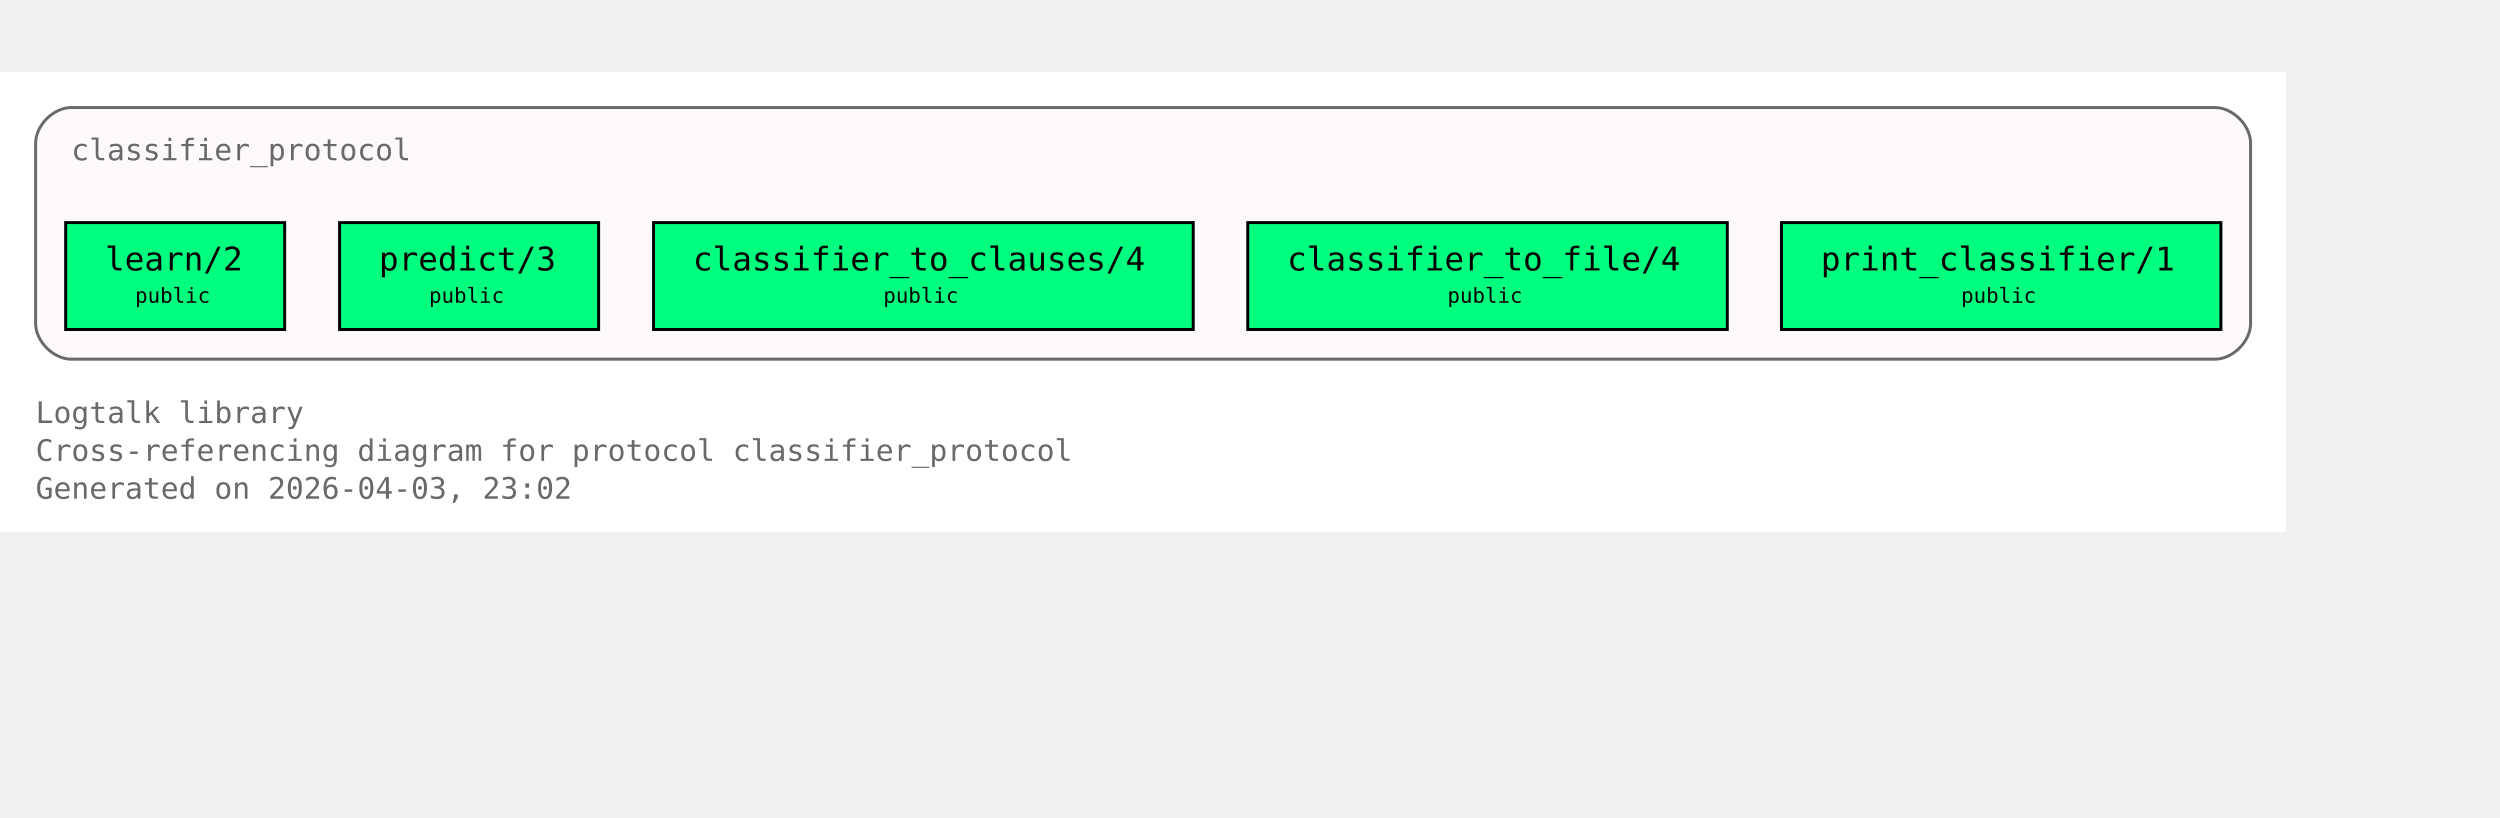
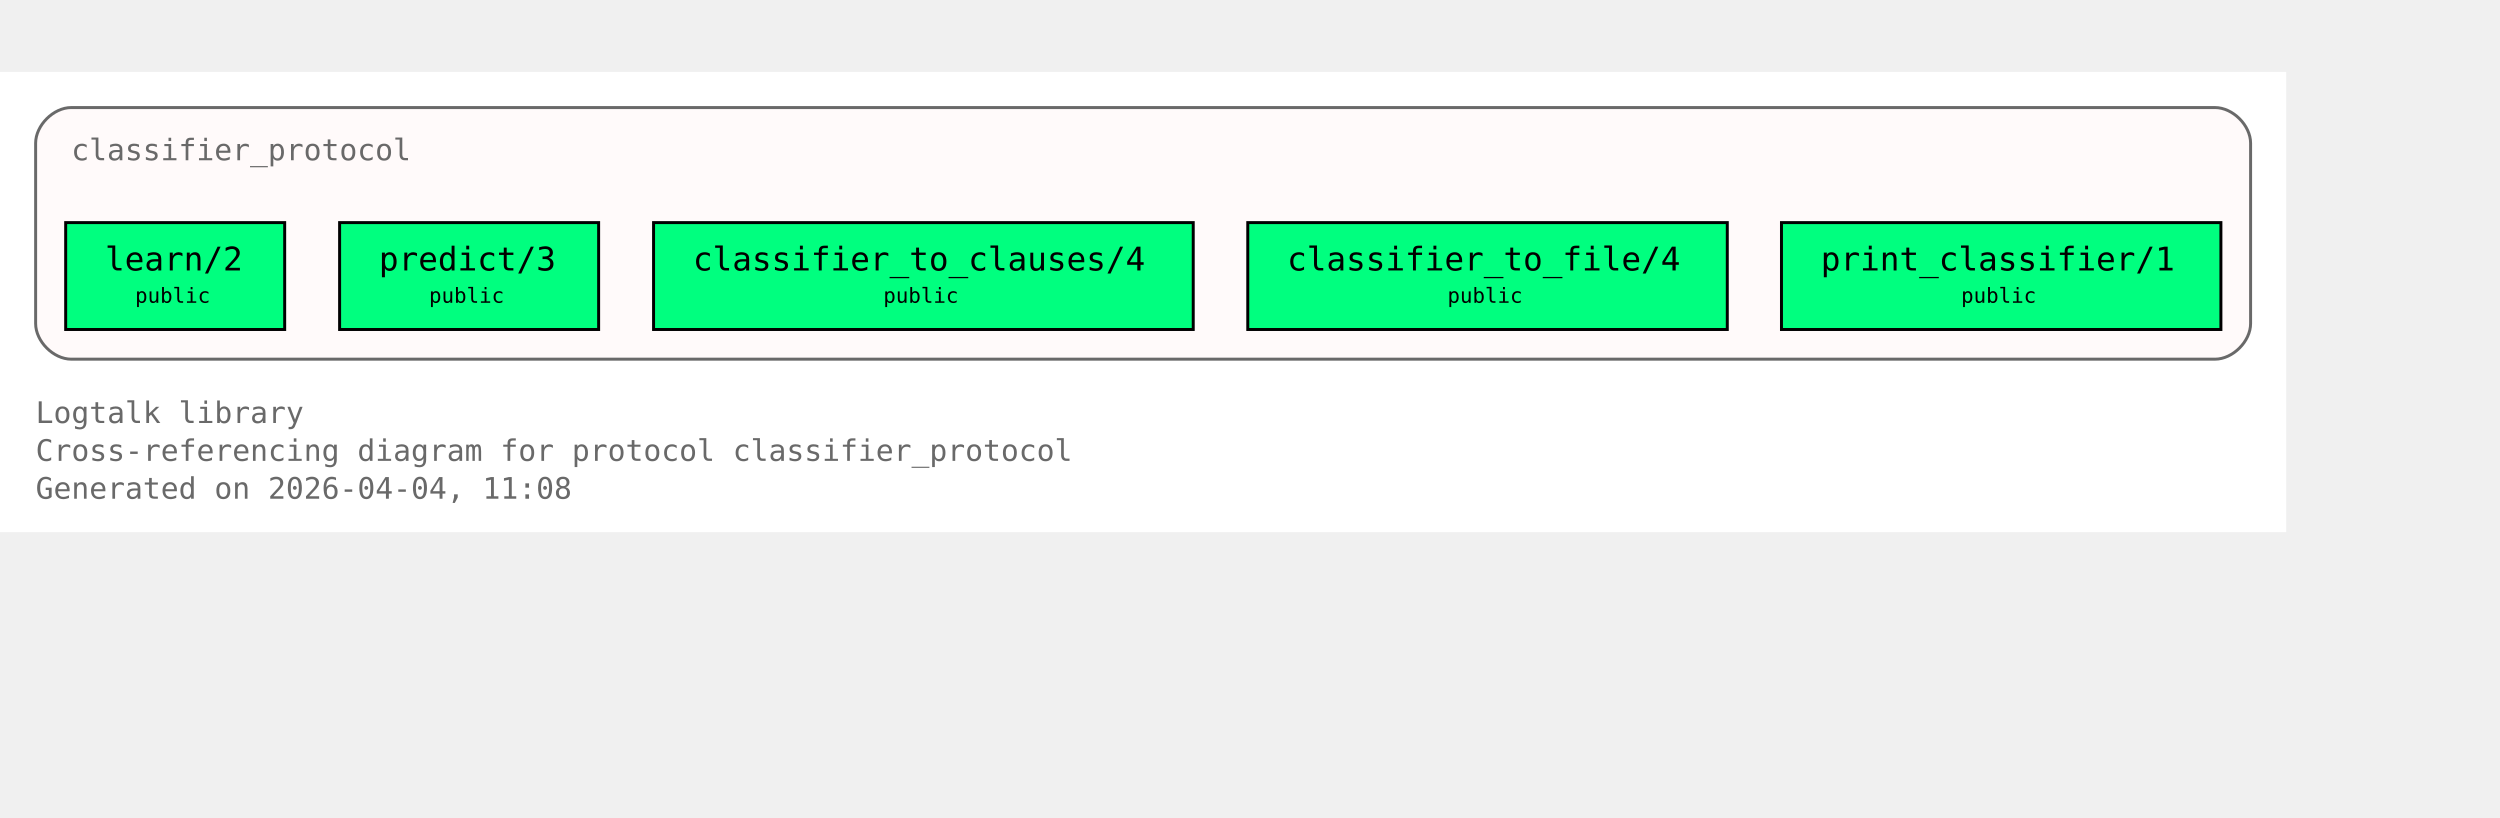
<svg xmlns="http://www.w3.org/2000/svg" xmlns:xlink="http://www.w3.org/1999/xlink" width="914pt" height="299pt" viewBox="72.00 72.00 842.00 227.00">
  <g id="graph0" class="graph" transform="scale(1 1) rotate(0) translate(76 223)">
    <polygon fill="white" stroke="none" points="-4,4 -4,-151 766,-151 766,4 -4,4" />
    <text xml:space="preserve" text-anchor="start" x="8" y="-32.75" font-family="Monospace" font-size="10.00" fill="dimgray">Logtalk library</text>
    <text xml:space="preserve" text-anchor="start" x="8" y="-20" font-family="Monospace" font-size="10.00" fill="dimgray">Cross-referencing diagram for protocol classifier_protocol</text>
-     <text xml:space="preserve" text-anchor="start" x="8" y="-7.25" font-family="Monospace" font-size="10.00" fill="dimgray">Generated on 2026-04-03, 23:02</text>
+     <text xml:space="preserve" text-anchor="start" x="8" y="-7.25" font-family="Monospace" font-size="10.00" fill="dimgray">Generated on 2026-04-04, 11:08</text>
    <g id="clust1" class="cluster">
      <g id="a_clust1">
        <a xlink:title="classifier_protocol">
          <path fill="snow" stroke="dimgray" d="M20,-54.25C20,-54.25 742,-54.25 742,-54.25 748,-54.25 754,-60.25 754,-66.25 754,-66.25 754,-127 754,-127 754,-133 748,-139 742,-139 742,-139 20,-139 20,-139 14,-139 8,-133 8,-127 8,-127 8,-66.25 8,-66.25 8,-60.25 14,-54.25 20,-54.25" />
          <g id="a_clust1_0">
-             <a xlink:href="https://github.com/LogtalkDotOrg/logtalk3/tree/ee1026096fcde6d1524e4d9dcf327b0ddd53f666/library/classifier_protocols/classifier_protocol.lgt#L22" xlink:title="https://github.com/LogtalkDotOrg/logtalk3/tree/ee1026096fcde6d1524e4d9dcf327b0ddd53f666/library/classifier_protocols/classifier_protocol.lgt#L22">
+             <a xlink:href="https://github.com/LogtalkDotOrg/logtalk3/tree/574b8ae29b5e5acd2eec20d9a16b465827f97d09/library/classifier_protocols/classifier_protocol.lgt#L22" xlink:title="https://github.com/LogtalkDotOrg/logtalk3/tree/574b8ae29b5e5acd2eec20d9a16b465827f97d09/library/classifier_protocols/classifier_protocol.lgt#L22">
              <text xml:space="preserve" text-anchor="start" x="20" y="-121.25" font-family="Monospace" font-size="10.00" fill="dimgray">classifier_protocol</text>
            </a>
          </g>
        </a>
      </g>
    </g>
    <g id="node1" class="node">
      <polygon fill="springgreen" stroke="black" points="91.88,-100.25 18.12,-100.25 18.12,-64.25 91.88,-64.25 91.88,-100.25" />
      <text xml:space="preserve" text-anchor="start" x="26.12" y="-84.5" font-family="Monospace" font-size="9.00"> </text>
      <g id="a_node1_1">
-         <a xlink:href="https://github.com/LogtalkDotOrg/logtalk3/tree/ee1026096fcde6d1524e4d9dcf327b0ddd53f666/library/classifier_protocols/classifier_protocol.lgt#L32" xlink:title="https://github.com/LogtalkDotOrg/logtalk3/tree/ee1026096fcde6d1524e4d9dcf327b0ddd53f666/library/classifier_protocols/classifier_protocol.lgt#L32">
+         <a xlink:href="https://github.com/LogtalkDotOrg/logtalk3/tree/574b8ae29b5e5acd2eec20d9a16b465827f97d09/library/classifier_protocols/classifier_protocol.lgt#L32" xlink:title="https://github.com/LogtalkDotOrg/logtalk3/tree/574b8ae29b5e5acd2eec20d9a16b465827f97d09/library/classifier_protocols/classifier_protocol.lgt#L32">
          <text xml:space="preserve" text-anchor="start" x="31.38" y="-84.12" font-family="Monospace" font-size="11.00">learn/2</text>
        </a>
      </g>
      <text xml:space="preserve" text-anchor="start" x="78.62" y="-84.5" font-family="Monospace" font-size="9.00"> </text>
      <text xml:space="preserve" text-anchor="start" x="26.12" y="-72.12" font-family="Monospace" font-size="9.00"> </text>
      <text xml:space="preserve" text-anchor="start" x="41.5" y="-73.25" font-family="Monospace" font-size="7.00">public</text>
      <text xml:space="preserve" text-anchor="start" x="78.62" y="-72.12" font-family="Monospace" font-size="9.00"> </text>
    </g>
    <g id="node2" class="node">
      <polygon fill="springgreen" stroke="black" points="197.62,-100.25 110.38,-100.25 110.38,-64.25 197.62,-64.25 197.62,-100.25" />
      <text xml:space="preserve" text-anchor="start" x="118.38" y="-84.5" font-family="Monospace" font-size="9.00"> </text>
      <g id="a_node2_2">
-         <a xlink:href="https://github.com/LogtalkDotOrg/logtalk3/tree/ee1026096fcde6d1524e4d9dcf327b0ddd53f666/library/classifier_protocols/classifier_protocol.lgt#L39" xlink:title="https://github.com/LogtalkDotOrg/logtalk3/tree/ee1026096fcde6d1524e4d9dcf327b0ddd53f666/library/classifier_protocols/classifier_protocol.lgt#L39">
+         <a xlink:href="https://github.com/LogtalkDotOrg/logtalk3/tree/574b8ae29b5e5acd2eec20d9a16b465827f97d09/library/classifier_protocols/classifier_protocol.lgt#L39" xlink:title="https://github.com/LogtalkDotOrg/logtalk3/tree/574b8ae29b5e5acd2eec20d9a16b465827f97d09/library/classifier_protocols/classifier_protocol.lgt#L39">
          <text xml:space="preserve" text-anchor="start" x="123.62" y="-84.12" font-family="Monospace" font-size="11.00">predict/3</text>
        </a>
      </g>
      <text xml:space="preserve" text-anchor="start" x="184.38" y="-84.5" font-family="Monospace" font-size="9.00"> </text>
      <text xml:space="preserve" text-anchor="start" x="118.38" y="-72.12" font-family="Monospace" font-size="9.00"> </text>
      <text xml:space="preserve" text-anchor="start" x="140.5" y="-73.25" font-family="Monospace" font-size="7.00">public</text>
      <text xml:space="preserve" text-anchor="start" x="184.38" y="-72.12" font-family="Monospace" font-size="9.00"> </text>
    </g>
    <g id="node3" class="node">
      <polygon fill="springgreen" stroke="black" points="397.88,-100.25 216.12,-100.25 216.12,-64.25 397.88,-64.25 397.88,-100.25" />
      <text xml:space="preserve" text-anchor="start" x="224.12" y="-84.5" font-family="Monospace" font-size="9.00"> </text>
      <g id="a_node3_3">
-         <a xlink:href="https://github.com/LogtalkDotOrg/logtalk3/tree/ee1026096fcde6d1524e4d9dcf327b0ddd53f666/library/classifier_protocols/classifier_protocol.lgt#L46" xlink:title="https://github.com/LogtalkDotOrg/logtalk3/tree/ee1026096fcde6d1524e4d9dcf327b0ddd53f666/library/classifier_protocols/classifier_protocol.lgt#L46">
+         <a xlink:href="https://github.com/LogtalkDotOrg/logtalk3/tree/574b8ae29b5e5acd2eec20d9a16b465827f97d09/library/classifier_protocols/classifier_protocol.lgt#L46" xlink:title="https://github.com/LogtalkDotOrg/logtalk3/tree/574b8ae29b5e5acd2eec20d9a16b465827f97d09/library/classifier_protocols/classifier_protocol.lgt#L46">
          <text xml:space="preserve" text-anchor="start" x="229.38" y="-84.12" font-family="Monospace" font-size="11.00">classifier_to_clauses/4</text>
        </a>
      </g>
      <text xml:space="preserve" text-anchor="start" x="384.62" y="-84.5" font-family="Monospace" font-size="9.00"> </text>
      <text xml:space="preserve" text-anchor="start" x="224.12" y="-72.12" font-family="Monospace" font-size="9.00"> </text>
      <text xml:space="preserve" text-anchor="start" x="293.5" y="-73.25" font-family="Monospace" font-size="7.00">public</text>
      <text xml:space="preserve" text-anchor="start" x="384.62" y="-72.12" font-family="Monospace" font-size="9.00"> </text>
    </g>
    <g id="node4" class="node">
      <polygon fill="springgreen" stroke="black" points="577.75,-100.25 416.25,-100.25 416.25,-64.25 577.75,-64.25 577.75,-100.25" />
      <text xml:space="preserve" text-anchor="start" x="424.25" y="-84.5" font-family="Monospace" font-size="9.00"> </text>
      <g id="a_node4_4">
-         <a xlink:href="https://github.com/LogtalkDotOrg/logtalk3/tree/ee1026096fcde6d1524e4d9dcf327b0ddd53f666/library/classifier_protocols/classifier_protocol.lgt#L53" xlink:title="https://github.com/LogtalkDotOrg/logtalk3/tree/ee1026096fcde6d1524e4d9dcf327b0ddd53f666/library/classifier_protocols/classifier_protocol.lgt#L53">
+         <a xlink:href="https://github.com/LogtalkDotOrg/logtalk3/tree/574b8ae29b5e5acd2eec20d9a16b465827f97d09/library/classifier_protocols/classifier_protocol.lgt#L53" xlink:title="https://github.com/LogtalkDotOrg/logtalk3/tree/574b8ae29b5e5acd2eec20d9a16b465827f97d09/library/classifier_protocols/classifier_protocol.lgt#L53">
          <text xml:space="preserve" text-anchor="start" x="429.5" y="-84.12" font-family="Monospace" font-size="11.00">classifier_to_file/4</text>
        </a>
      </g>
      <text xml:space="preserve" text-anchor="start" x="564.5" y="-84.5" font-family="Monospace" font-size="9.00"> </text>
      <text xml:space="preserve" text-anchor="start" x="424.25" y="-72.12" font-family="Monospace" font-size="9.00"> </text>
      <text xml:space="preserve" text-anchor="start" x="483.5" y="-73.25" font-family="Monospace" font-size="7.00">public</text>
      <text xml:space="preserve" text-anchor="start" x="564.5" y="-72.12" font-family="Monospace" font-size="9.00"> </text>
    </g>
    <g id="node5" class="node">
      <polygon fill="springgreen" stroke="black" points="744,-100.25 596,-100.25 596,-64.25 744,-64.25 744,-100.25" />
      <text xml:space="preserve" text-anchor="start" x="604" y="-84.5" font-family="Monospace" font-size="9.00"> </text>
      <g id="a_node5_5">
-         <a xlink:href="https://github.com/LogtalkDotOrg/logtalk3/tree/ee1026096fcde6d1524e4d9dcf327b0ddd53f666/library/classifier_protocols/classifier_protocol.lgt#L60" xlink:title="https://github.com/LogtalkDotOrg/logtalk3/tree/ee1026096fcde6d1524e4d9dcf327b0ddd53f666/library/classifier_protocols/classifier_protocol.lgt#L60">
+         <a xlink:href="https://github.com/LogtalkDotOrg/logtalk3/tree/574b8ae29b5e5acd2eec20d9a16b465827f97d09/library/classifier_protocols/classifier_protocol.lgt#L60" xlink:title="https://github.com/LogtalkDotOrg/logtalk3/tree/574b8ae29b5e5acd2eec20d9a16b465827f97d09/library/classifier_protocols/classifier_protocol.lgt#L60">
          <text xml:space="preserve" text-anchor="start" x="609.25" y="-84.12" font-family="Monospace" font-size="11.00">print_classifier/1</text>
        </a>
      </g>
      <text xml:space="preserve" text-anchor="start" x="730.75" y="-84.5" font-family="Monospace" font-size="9.00"> </text>
      <text xml:space="preserve" text-anchor="start" x="604" y="-72.12" font-family="Monospace" font-size="9.00"> </text>
      <text xml:space="preserve" text-anchor="start" x="656.5" y="-73.25" font-family="Monospace" font-size="7.00">public</text>
      <text xml:space="preserve" text-anchor="start" x="730.75" y="-72.12" font-family="Monospace" font-size="9.00"> </text>
    </g>
  </g>
</svg>
